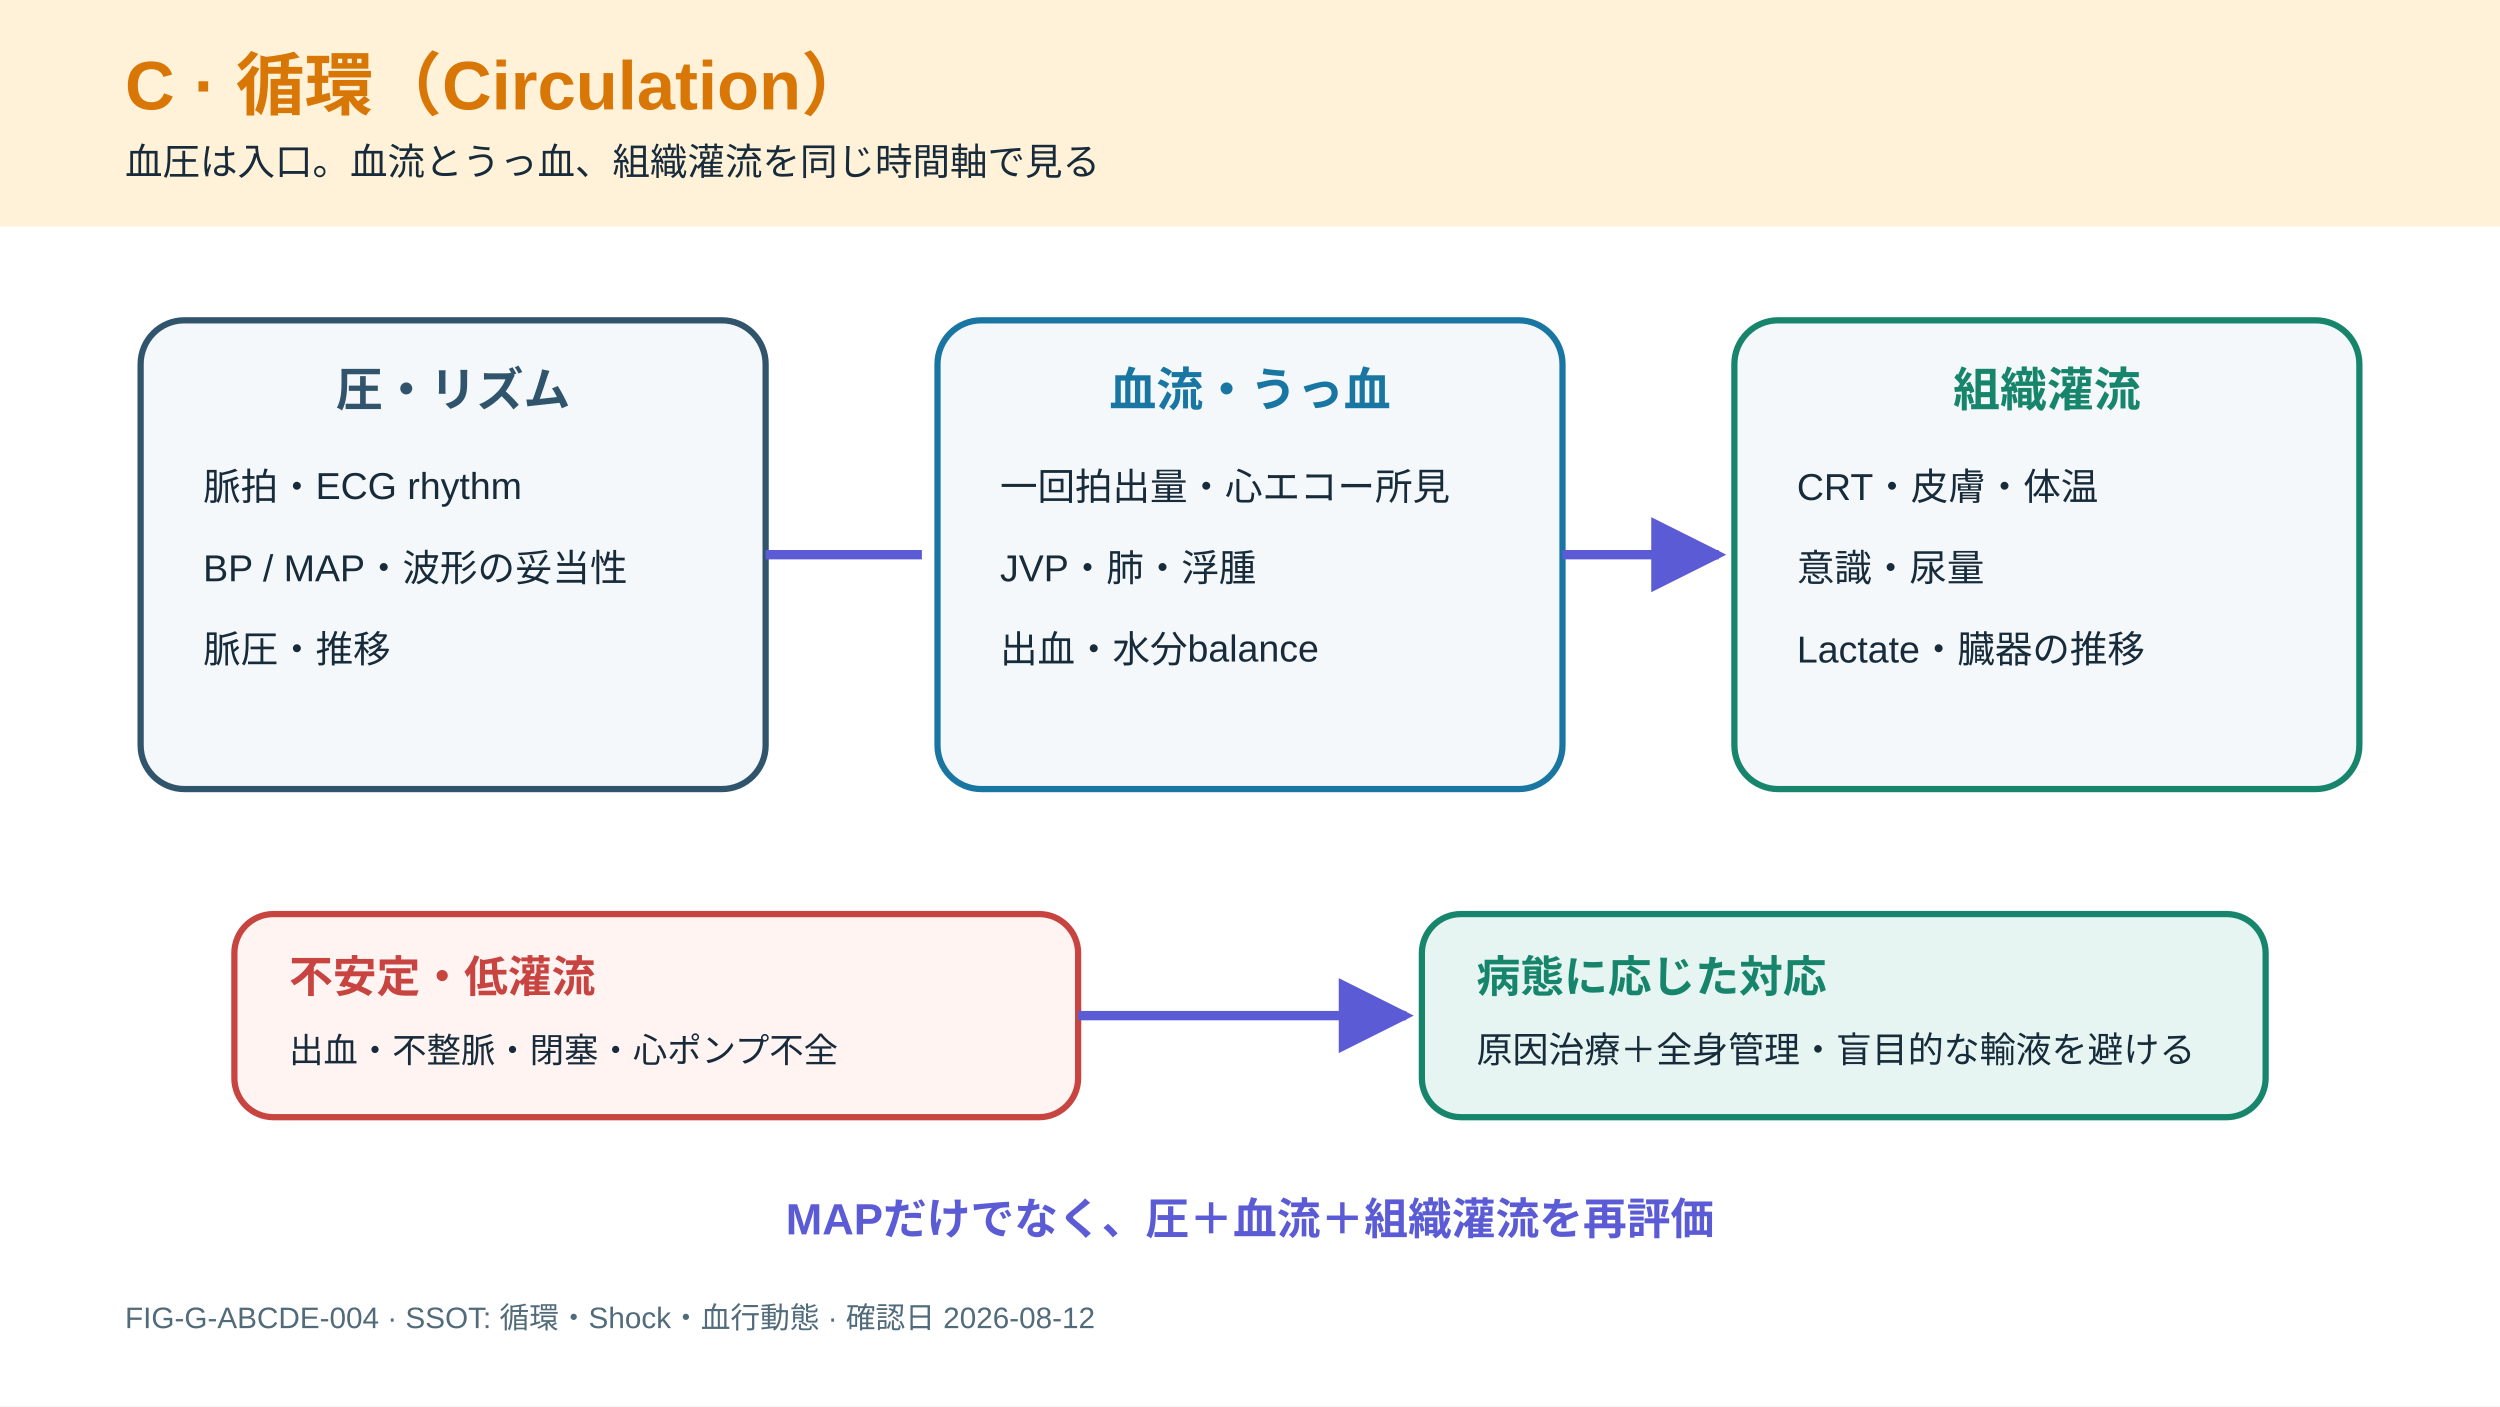
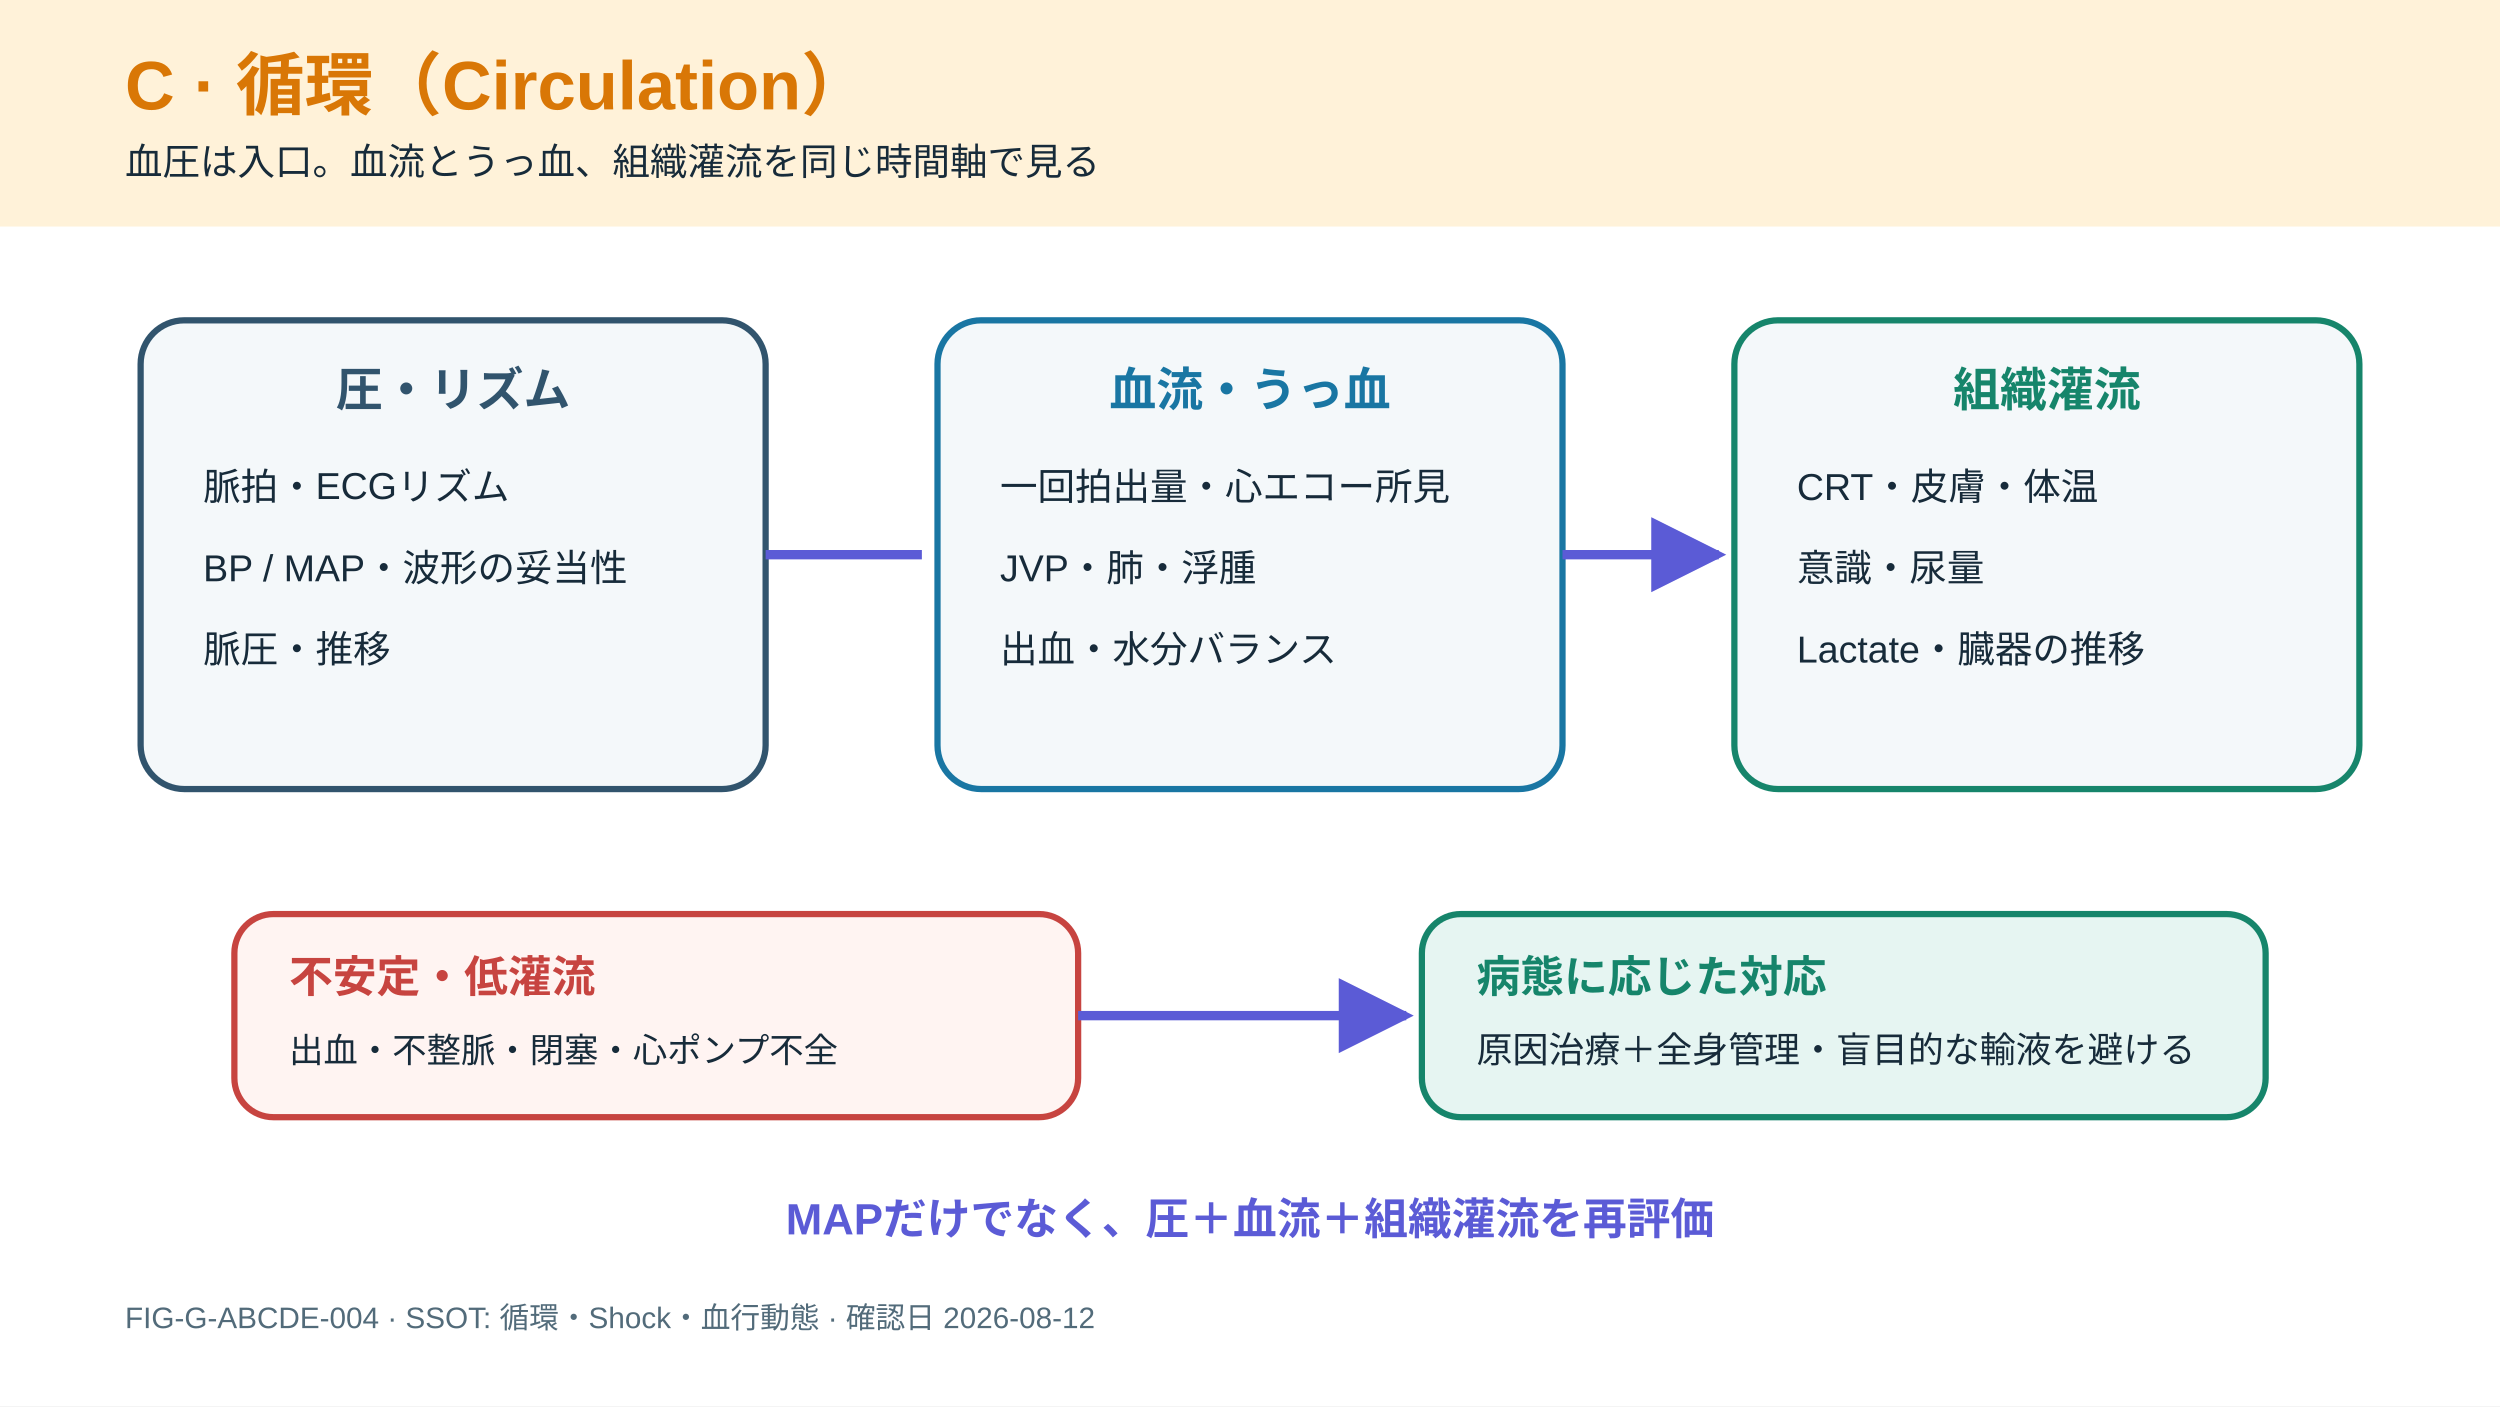
<svg xmlns="http://www.w3.org/2000/svg" width="1600" height="900" viewBox="0 0 1600 900" role="img" aria-labelledby="title desc">
  <defs>
    <marker id="a" viewBox="0 0 10 10" refX="9" refY="5" markerWidth="8" markerHeight="8" orient="auto">
      <path d="M0 0L10 5L0 10Z" fill="#5B5BD6" />
    </marker>
  </defs>
  <rect width="1600" height="900" fill="#fff" />
  <rect width="1600" height="145" fill="#FFF2D9" />
  <text x="80" y="70" font-family="Arial" font-size="44" font-weight="700" fill="#D97706">C · 循環（Circulation）</text>
  <text x="80" y="112" font-family="Arial" font-size="24" fill="#172B3A">血圧は入口。血流とうっ血、組織灌流を同じ時間軸で見る</text>
  <g font-family="Arial">
    <rect x="90" y="205" width="400" height="300" rx="28" fill="#F4F8FA" stroke="#31546D" stroke-width="4" />
    <text x="290" y="260" text-anchor="middle" font-size="30" font-weight="700" fill="#31546D">圧・リズム</text>
    <text x="130" y="320" font-size="24" fill="#172B3A">
-       <tspan x="130">脈拍・ECG rhythm</tspan>
+       <tspan x="130">脈拍・ECGリズム</tspan>
      <tspan x="130" dy="52">BP / MAP・波形の妥当性</tspan>
      <tspan x="130" dy="52">脈圧・推移</tspan>
    </text>
    <rect x="600" y="205" width="400" height="300" rx="28" fill="#F4F8FA" stroke="#1976A3" stroke-width="4" />
    <text x="800" y="260" text-anchor="middle" font-size="30" font-weight="700" fill="#1976A3">血流・うっ血</text>
    <text x="640" y="320" font-size="24" fill="#172B3A">
      <tspan x="640">一回拍出量・心エコー所見</tspan>
      <tspan x="640" dy="52">JVP・肺・浮腫</tspan>
-       <tspan x="640" dy="52">出血・水分balance</tspan>
+       <tspan x="640" dy="52">出血・水分バランス</tspan>
    </text>
    <rect x="1110" y="205" width="400" height="300" rx="28" fill="#F4F8FA" stroke="#16856B" stroke-width="4" />
    <text x="1310" y="260" text-anchor="middle" font-size="30" font-weight="700" fill="#16856B">組織灌流</text>
    <text x="1150" y="320" font-size="24" fill="#172B3A">
      <tspan x="1150">CRT・皮膚・体温</tspan>
      <tspan x="1150" dy="52">意識・尿量</tspan>
      <tspan x="1150" dy="52">Lactate・臓器の推移</tspan>
    </text>
  </g>
  <path d="M490 355H590M1000 355H1100" stroke="#5B5BD6" stroke-width="6" marker-end="url(#a)" />
  <rect x="150" y="585" width="540" height="130" rx="25" fill="#FFF4F2" stroke="#C74440" stroke-width="4" />
  <text x="185" y="635" font-family="Arial" font-size="28" font-weight="700" fill="#C74440">不安定・低灌流</text>
  <text x="185" y="680" font-family="Arial" font-size="22" fill="#172B3A">出血・不整脈・閉塞・心ポンプ不全</text>
  <rect x="910" y="585" width="540" height="130" rx="25" fill="#E6F5F2" stroke="#16856B" stroke-width="4" />
  <text x="945" y="635" font-family="Arial" font-size="28" font-weight="700" fill="#16856B">病態に応じた対応</text>
  <text x="945" y="680" font-family="Arial" font-size="23" fill="#172B3A">原因治療＋全身管理・盲目的な輸液を避ける</text>
  <path d="M690 650H900" stroke="#5B5BD6" stroke-width="6" marker-end="url(#a)" />
  <text x="800" y="790" text-anchor="middle" font-family="Arial" font-size="28" font-weight="700" fill="#5B5BD6">MAPだけでなく、圧＋血流＋組織灌流を再評価</text>
  <text x="80" y="850" font-family="Arial" font-size="19" fill="#526B7A">FIG-G-ABCDE-004 · SSOT: 循環・Shock・血行動態 · 確認日 2026-08-12</text>
</svg>
